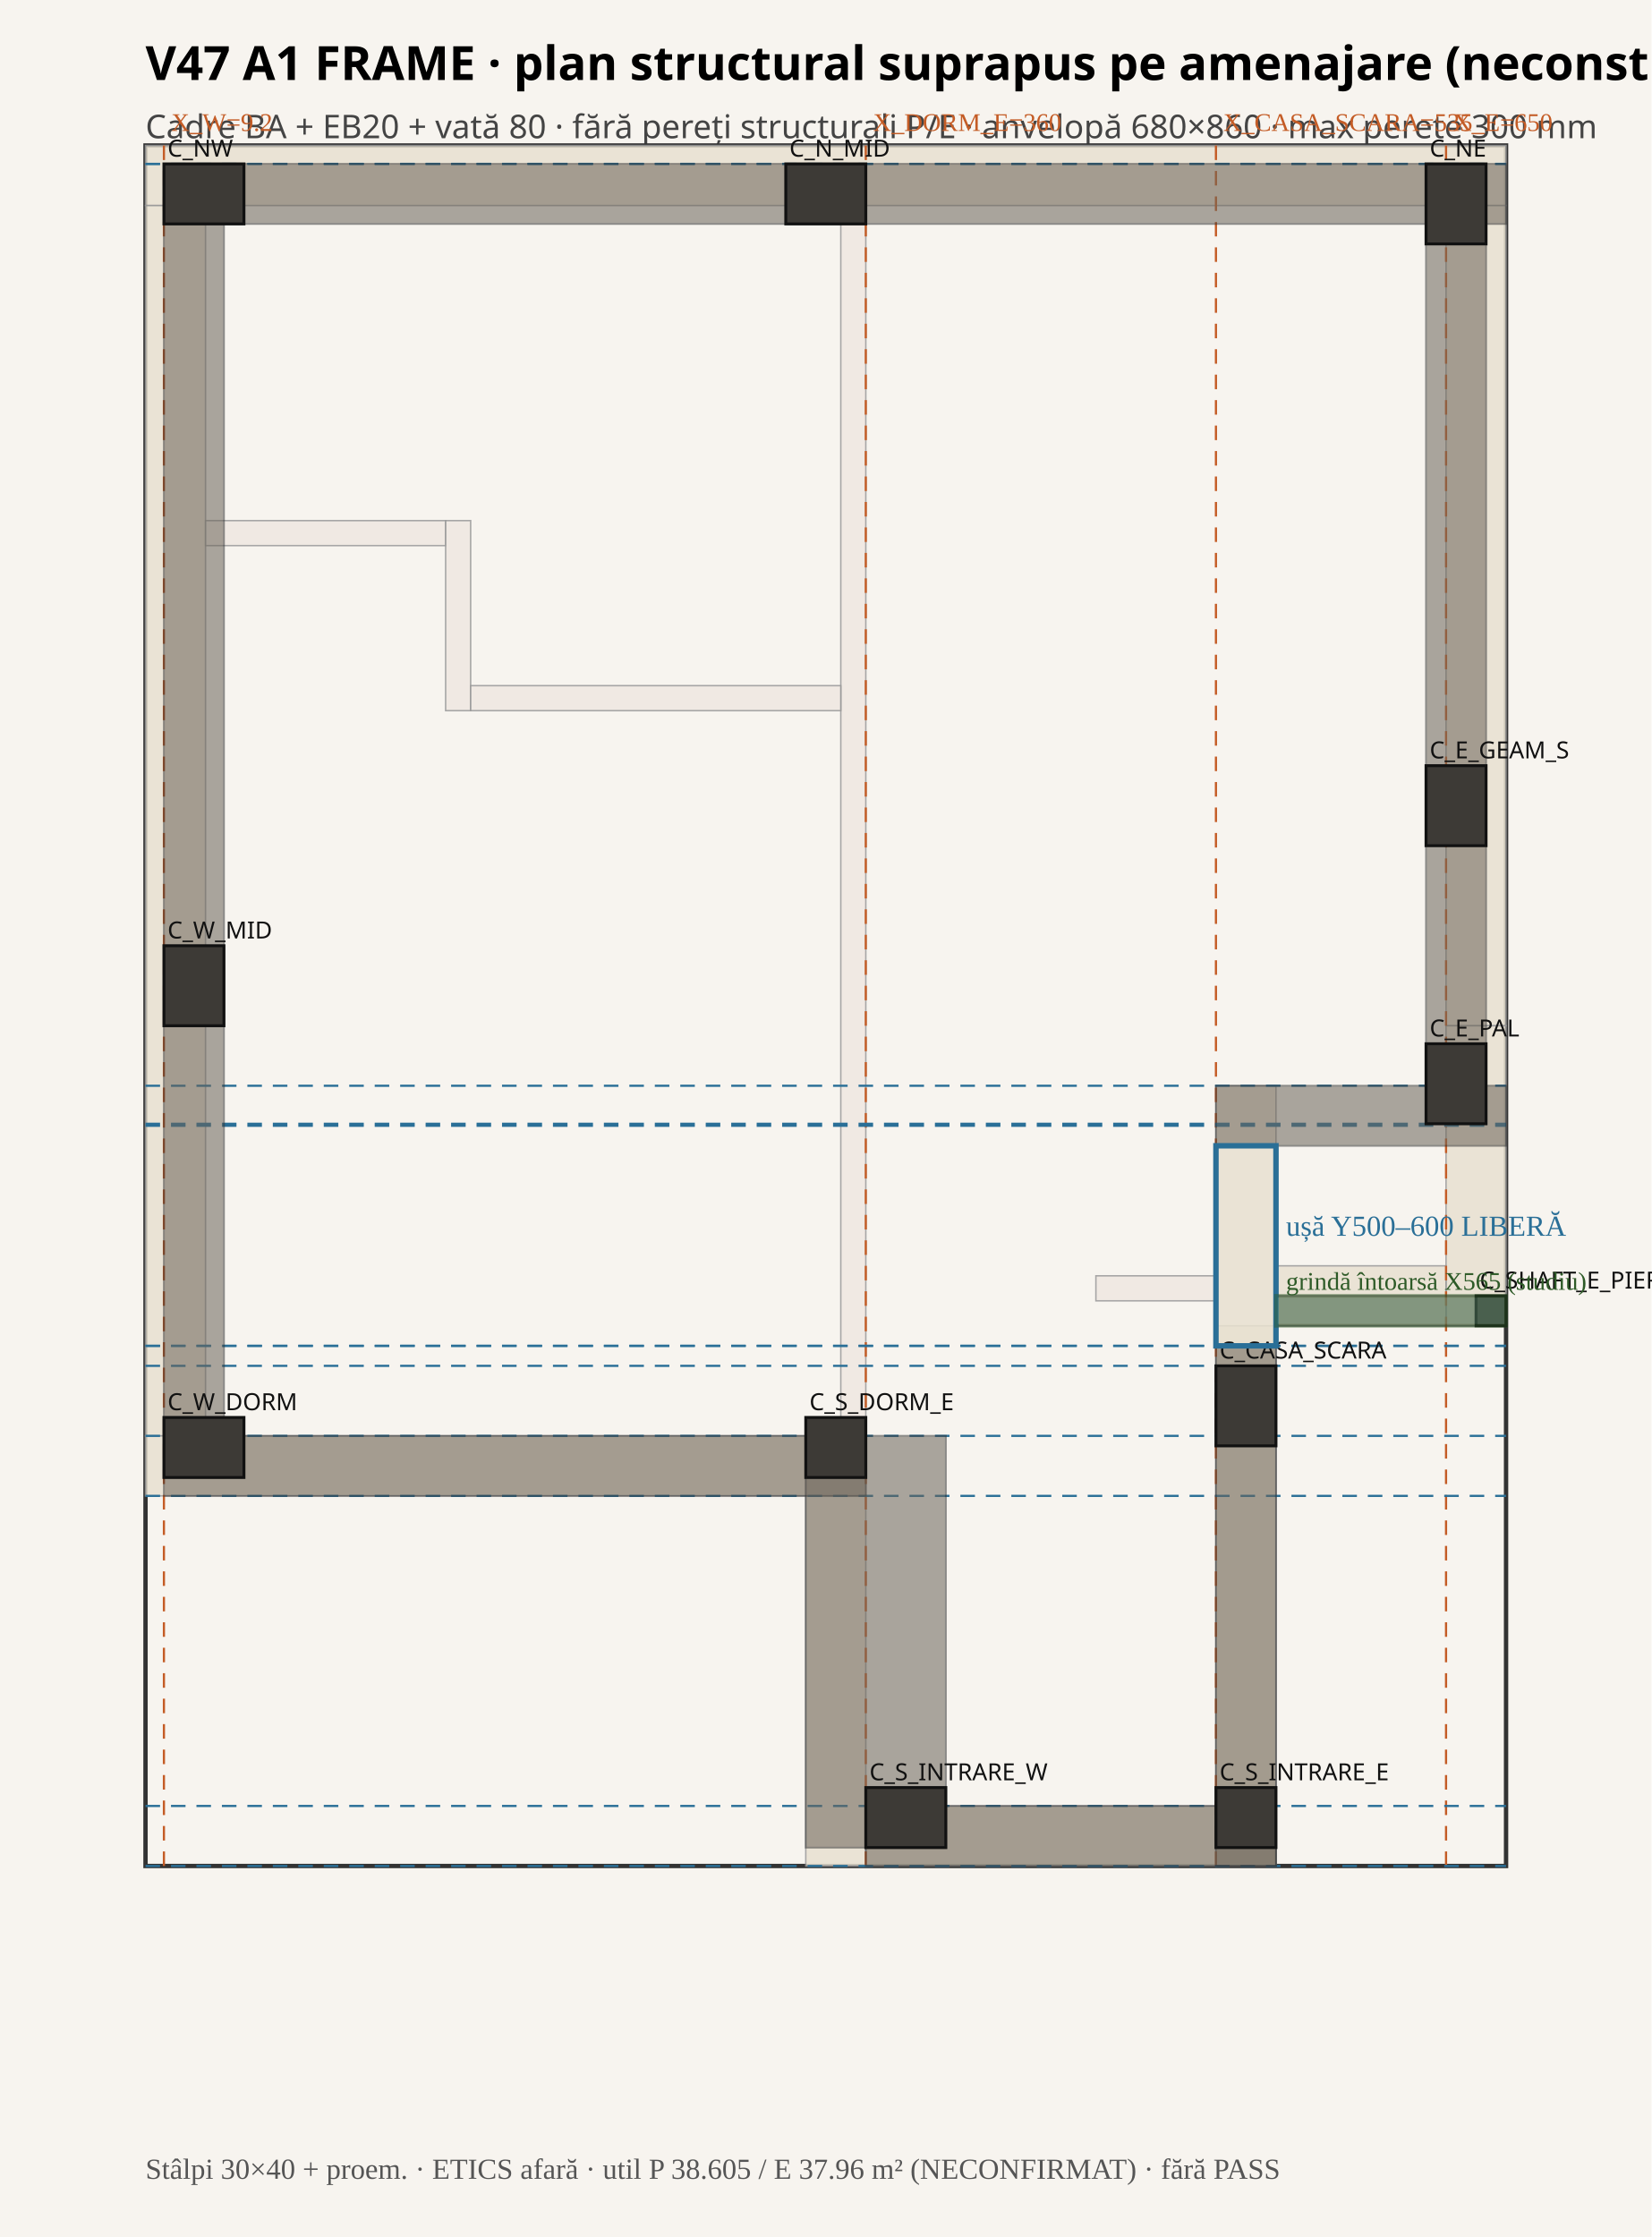
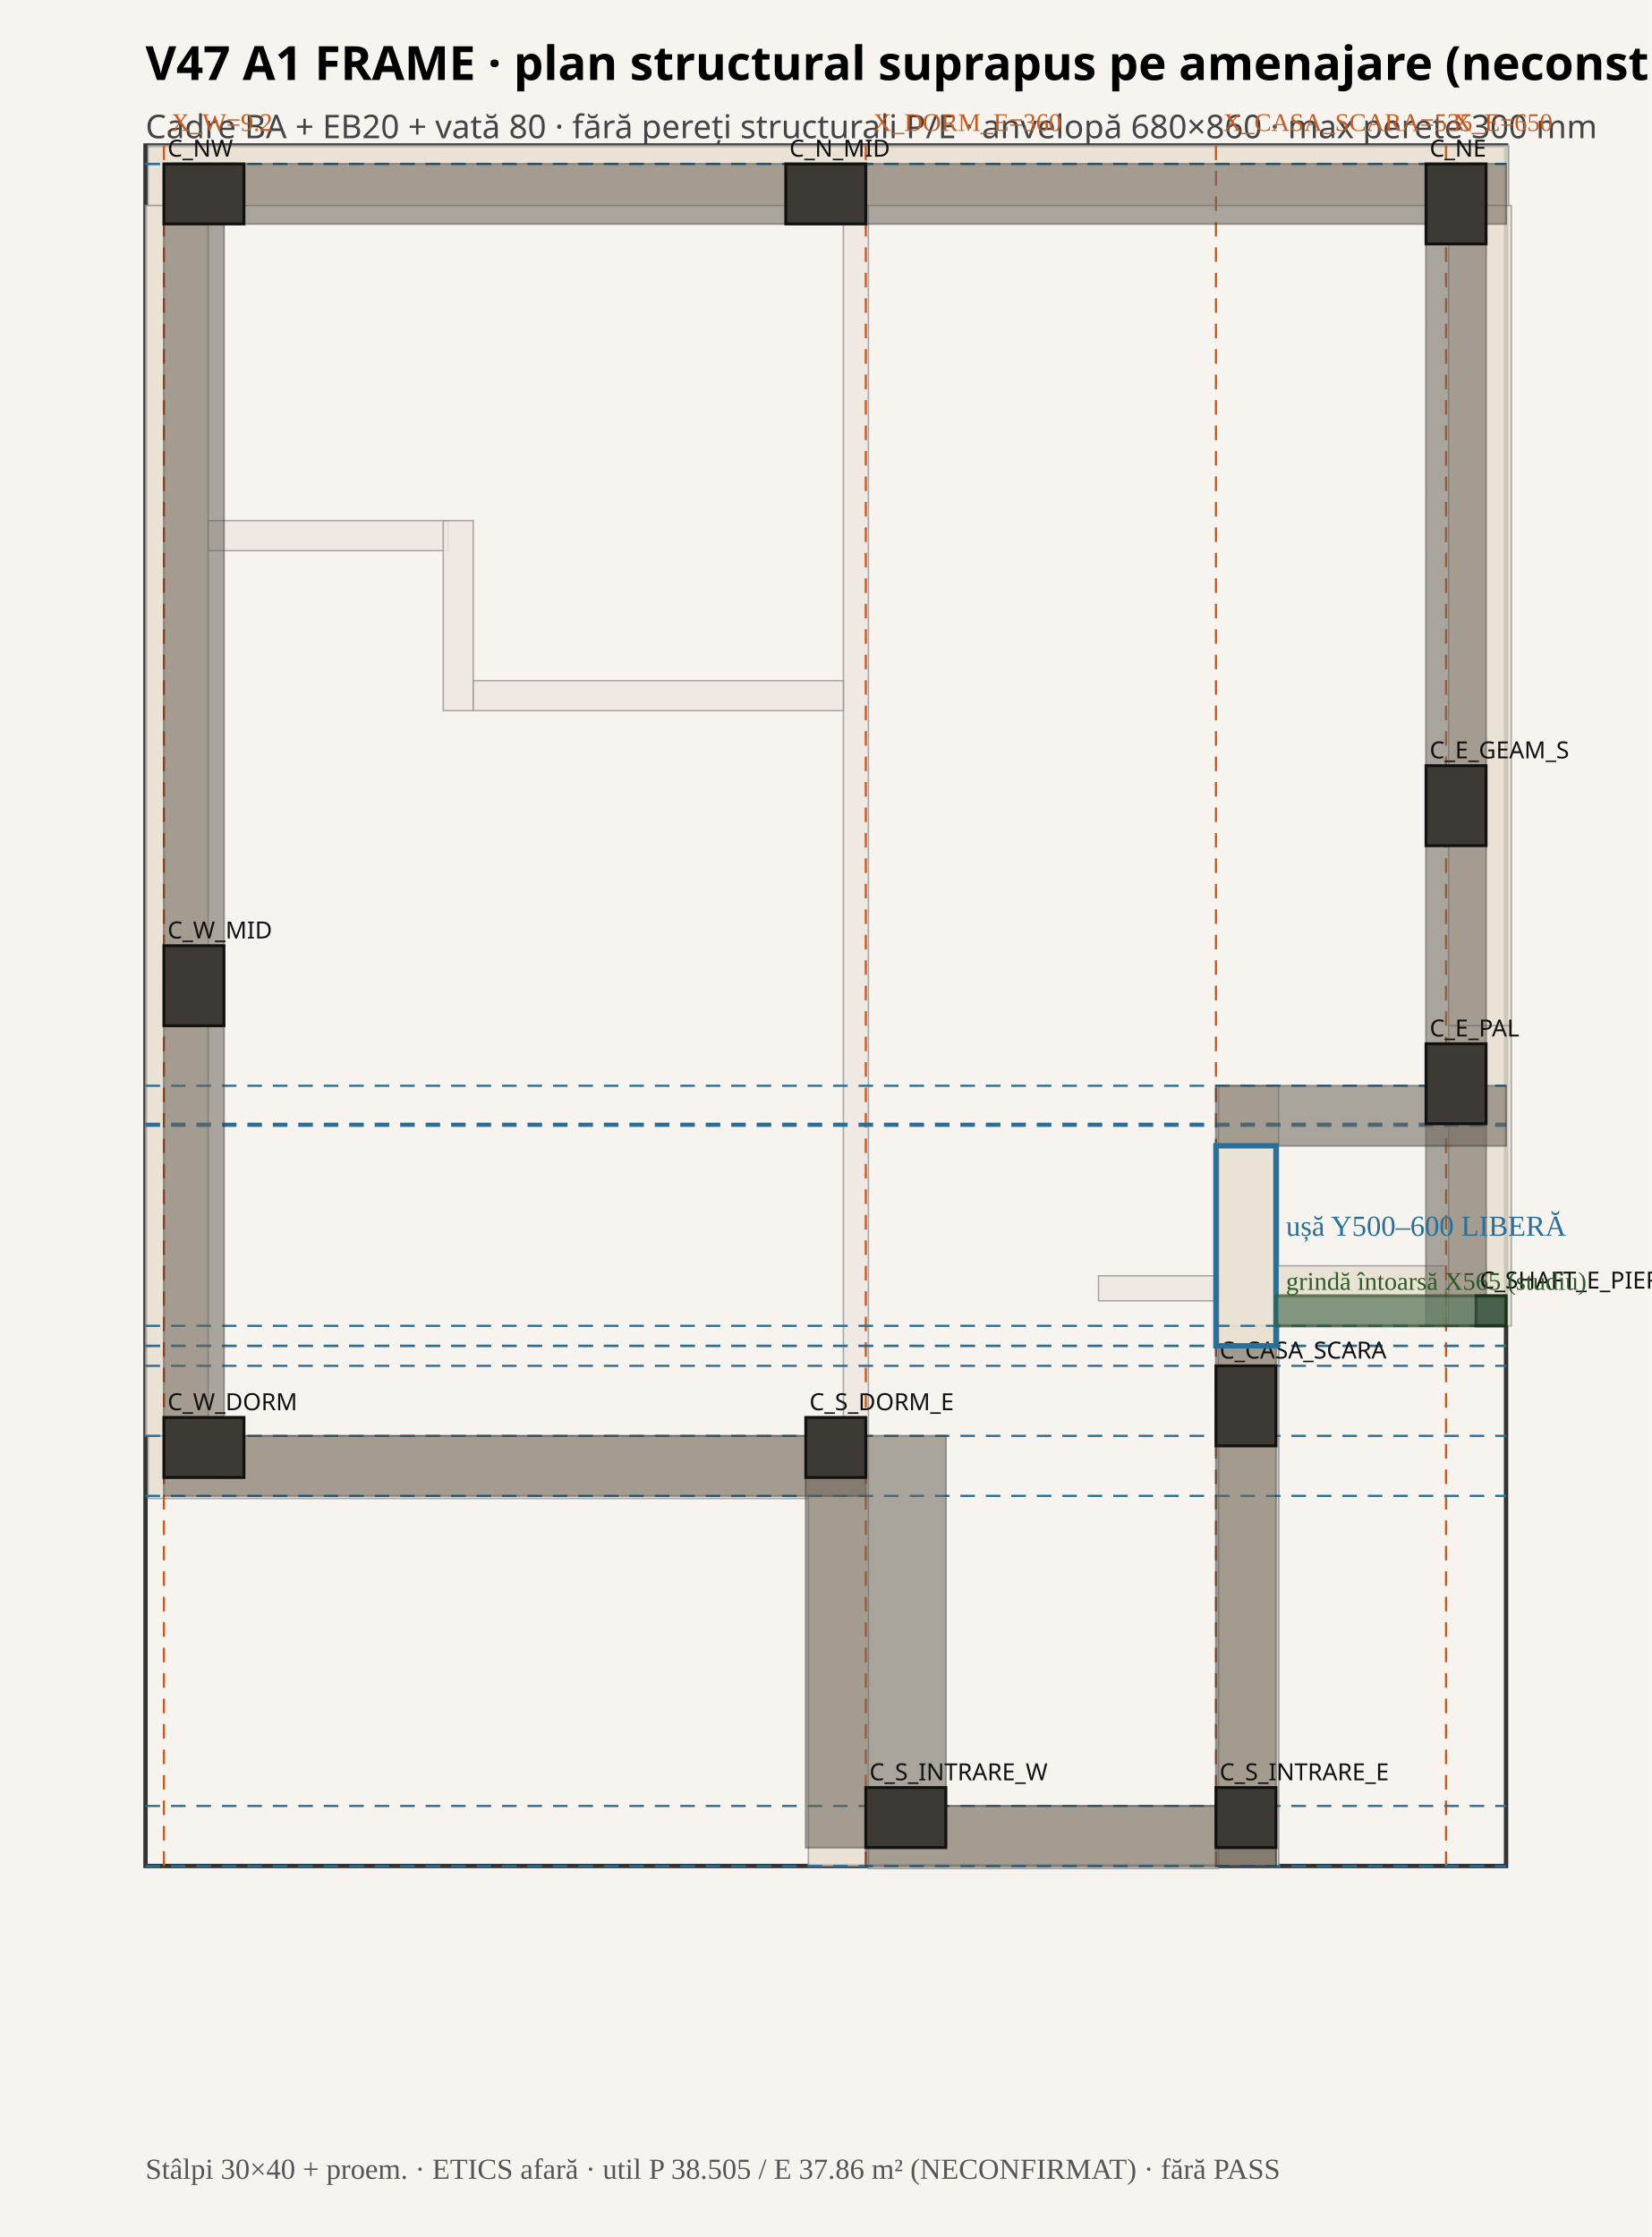
<svg xmlns="http://www.w3.org/2000/svg" width="454" height="615" viewBox="0 0 454 615">
  <rect width="100%" height="100%" fill="#f7f4ef" />
  <text x="40" y="22" font-size="13" font-weight="600" font-family="IBM Plex Sans,Segoe UI,sans-serif">V47 A1 FRAME · plan structural suprapus pe amenajare (neconstruibil)</text>
  <text x="40" y="38" font-size="9" fill="#444" font-family="IBM Plex Sans,Segoe UI,sans-serif">Cadre BA + EB20 + vată 80 · fără pereți structurali P/E · anvelopă 680×860 · max perete 300 mm</text>
  <rect x="40" y="40" width="374" height="473" fill="none" stroke="#333" stroke-width="1.2" />
-   <rect x="40" y="40" width="374" height="16.5" fill="#e8e0d0" stroke="#999" stroke-width="0.4" opacity="0.85" />
-   <rect x="40" y="56.5" width="16.5" height="338.25" fill="#e8e0d0" stroke="#999" stroke-width="0.4" opacity="0.85" />
-   <rect x="397.5" y="56.5" width="16.5" height="225.5" fill="#e8e0d0" stroke="#999" stroke-width="0.4" opacity="0.85" />
-   <rect x="238" y="496.5" width="96.25" height="16.5" fill="#e8e0d0" stroke="#999" stroke-width="0.4" opacity="0.85" />
-   <rect x="40" y="394.75" width="198" height="16.5" fill="#e8e0d0" stroke="#999" stroke-width="0.4" opacity="0.85" />
-   <rect x="231.125" y="56.5" width="6.875" height="338.25" fill="#eee8e0" stroke="#999" stroke-width="0.4" opacity="0.85" />
-   <rect x="56.5" y="143.125" width="66" height="6.875" fill="#eee8e0" stroke="#999" stroke-width="0.4" opacity="0.85" />
-   <rect x="122.5" y="143.125" width="6.875" height="52.25" fill="#eee8e0" stroke="#999" stroke-width="0.4" opacity="0.85" />
-   <rect x="129.375" y="188.5" width="101.75" height="6.875" fill="#eee8e0" stroke="#999" stroke-width="0.4" opacity="0.85" />
-   <rect x="334.25" y="364.5" width="16.5" height="148.5" fill="#e8e0d0" stroke="#999" stroke-width="0.4" opacity="0.85" />
-   <rect x="301.25" y="350.75" width="33" height="6.875" fill="#eee8e0" stroke="#999" stroke-width="0.4" opacity="0.85" />
-   <rect x="221.5" y="411.25" width="16.5" height="101.75" fill="#e8e0d0" stroke="#999" stroke-width="0.4" opacity="0.85" />
-   <rect x="397.5" y="282" width="16.5" height="82.5" fill="#e8e0d0" stroke="#999" stroke-width="0.4" opacity="0.85" />
-   <rect x="334.25" y="298.5" width="16.5" height="214.5" fill="#e8e0d0" stroke="#999" stroke-width="0.4" opacity="0.85" />
+   <rect x="40.715" y="40" width="374" height="16.5" fill="#e8e0d0" stroke="#999" stroke-width="0.4" opacity="0.85" />
+   <rect x="40" y="56.5" width="17.215" height="338.25" fill="#e8e0d0" stroke="#999" stroke-width="0.4" opacity="0.85" />
+   <rect x="398.215" y="56.5" width="17.215" height="225.5" fill="#e8e0d0" stroke="#999" stroke-width="0.4" opacity="0.85" />
+   <rect x="238.715" y="496.5" width="96.25" height="17.215" fill="#e8e0d0" stroke="#999" stroke-width="0.4" opacity="0.85" />
+   <rect x="40.715" y="394.75" width="198" height="17.215" fill="#e8e0d0" stroke="#999" stroke-width="0.4" opacity="0.85" />
+   <rect x="231.84" y="56.5" width="6.875" height="338.25" fill="#eee8e0" stroke="#999" stroke-width="0.4" opacity="0.85" />
+   <rect x="57.215" y="143.125" width="66" height="8.25" fill="#eee8e0" stroke="#999" stroke-width="0.4" opacity="0.85" />
+   <rect x="121.84" y="143.125" width="8.25" height="52.25" fill="#eee8e0" stroke="#999" stroke-width="0.4" opacity="0.85" />
+   <rect x="130.09" y="187.125" width="101.75" height="8.25" fill="#eee8e0" stroke="#999" stroke-width="0.4" opacity="0.85" />
+   <rect x="334.965" y="364.5" width="16.5" height="148.5" fill="#e8e0d0" stroke="#999" stroke-width="0.4" opacity="0.85" />
+   <rect x="301.965" y="350.75" width="33" height="6.875" fill="#eee8e0" stroke="#999" stroke-width="0.4" opacity="0.85" />
+   <rect x="222.215" y="411.25" width="16.5" height="101.75" fill="#e8e0d0" stroke="#999" stroke-width="0.4" opacity="0.85" />
+   <rect x="398.215" y="282" width="17.215" height="82.5" fill="#e8e0d0" stroke="#999" stroke-width="0.4" opacity="0.85" />
+   <rect x="334.965" y="298.5" width="16.5" height="214.5" fill="#e8e0d0" stroke="#999" stroke-width="0.4" opacity="0.85" />
  <rect x="350.75" y="348" width="46.75" height="16.5" fill="#e8e0d0" stroke="#999" stroke-width="0.4" opacity="0.85" />
  <line x1="45.06" y1="40" x2="45.06" y2="513" stroke="#c45c26" stroke-width="0.6" stroke-dasharray="4 3" />
  <text x="47.06" y="36" font-size="7" fill="#c45c26">X_W=9.2</text>
  <line x1="334.25" y1="40" x2="334.25" y2="513" stroke="#c45c26" stroke-width="0.6" stroke-dasharray="4 3" />
  <text x="336.25" y="36" font-size="7" fill="#c45c26">X_CASA_SCARA=535</text>
  <line x1="397.5" y1="40" x2="397.5" y2="513" stroke="#c45c26" stroke-width="0.6" stroke-dasharray="4 3" />
  <text x="399.5" y="36" font-size="7" fill="#c45c26">X_E=650</text>
  <line x1="238" y1="40" x2="238" y2="513" stroke="#c45c26" stroke-width="0.6" stroke-dasharray="4 3" />
  <text x="240" y="36" font-size="7" fill="#c45c26">X_DORM_E=360</text>
  <line x1="40" y1="45.06" x2="414" y2="45.06" stroke="#2a6f97" stroke-width="0.6" stroke-dasharray="4 3" />
  <line x1="40" y1="45.06" x2="414" y2="45.06" stroke="#2a6f97" stroke-width="0.6" stroke-dasharray="4 3" />
  <line x1="40" y1="298.5" x2="414" y2="298.5" stroke="#2a6f97" stroke-width="0.6" stroke-dasharray="4 3" />
  <line x1="40" y1="308.95" x2="414" y2="308.95" stroke="#2a6f97" stroke-width="0.6" stroke-dasharray="4 3" />
  <line x1="40" y1="309.5" x2="414" y2="309.5" stroke="#2a6f97" stroke-width="0.6" stroke-dasharray="4 3" />
+   <line x1="40" y1="364.5" x2="414" y2="364.5" stroke="#2a6f97" stroke-width="0.6" stroke-dasharray="4 3" />
  <line x1="40" y1="370" x2="414" y2="370" stroke="#2a6f97" stroke-width="0.6" stroke-dasharray="4 3" />
  <line x1="40" y1="370" x2="414" y2="370" stroke="#2a6f97" stroke-width="0.6" stroke-dasharray="4 3" />
  <line x1="40" y1="375.5" x2="414" y2="375.5" stroke="#2a6f97" stroke-width="0.6" stroke-dasharray="4 3" />
  <line x1="40" y1="394.75" x2="414" y2="394.75" stroke="#2a6f97" stroke-width="0.6" stroke-dasharray="4 3" />
  <line x1="40" y1="411.25" x2="414" y2="411.25" stroke="#2a6f97" stroke-width="0.6" stroke-dasharray="4 3" />
  <line x1="40" y1="496.5" x2="414" y2="496.5" stroke="#2a6f97" stroke-width="0.6" stroke-dasharray="4 3" />
  <line x1="40" y1="513" x2="414" y2="513" stroke="#2a6f97" stroke-width="0.6" stroke-dasharray="4 3" />
  <rect x="45.06" y="45.06" width="368.94" height="16.5" fill="#6a6358" opacity="0.55" stroke="#333" stroke-width="0.5" />
  <rect x="45.06" y="45.06" width="16.5" height="361.13" fill="#6a6358" opacity="0.55" stroke="#333" stroke-width="0.5" />
-   <rect x="392" y="45.06" width="16.5" height="263.89" fill="#6a6358" opacity="0.55" stroke="#333" stroke-width="0.5" />
+   <rect x="392" y="45.06" width="16.5" height="319.44" fill="#6a6358" opacity="0.55" stroke="#333" stroke-width="0.5" />
  <rect x="334.25" y="375.5" width="16.5" height="137.5" fill="#6a6358" opacity="0.55" stroke="#333" stroke-width="0.5" />
  <rect x="350.75" y="356.25" width="63.25" height="8.25" fill="#6a6358" opacity="0.55" stroke="#333" stroke-width="0.5" />
  <rect x="334.25" y="370" width="16.5" height="5.5" fill="#6a6358" opacity="0.55" stroke="#333" stroke-width="0.5" />
  <rect x="45.06" y="394.75" width="192.94" height="16.5" fill="#6a6358" opacity="0.55" stroke="#333" stroke-width="0.5" />
  <rect x="221.5" y="394.75" width="38.5" height="113.19" fill="#6a6358" opacity="0.55" stroke="#333" stroke-width="0.5" />
  <rect x="238" y="496.5" width="112.75" height="16.5" fill="#6a6358" opacity="0.55" stroke="#333" stroke-width="0.5" />
  <rect x="334.25" y="298.5" width="79.75" height="16.5" fill="#6a6358" opacity="0.55" stroke="#333" stroke-width="0.5" />
  <rect x="45.06" y="45.06" width="22" height="16.5" fill="#3d3a36" stroke="#111" stroke-width="0.8" />
  <text x="46.06" y="43.06" font-size="6.5" fill="#111" font-family="IBM Plex Sans,Segoe UI,sans-serif">C_NW</text>
  <rect x="216" y="45.06" width="22" height="16.5" fill="#3d3a36" stroke="#111" stroke-width="0.8" />
  <text x="217" y="43.06" font-size="6.5" fill="#111" font-family="IBM Plex Sans,Segoe UI,sans-serif">C_N_MID</text>
  <rect x="392" y="45.06" width="16.5" height="22" fill="#3d3a36" stroke="#111" stroke-width="0.8" />
  <text x="393" y="43.06" font-size="6.5" fill="#111" font-family="IBM Plex Sans,Segoe UI,sans-serif">C_NE</text>
  <rect x="45.06" y="260" width="16.5" height="22" fill="#3d3a36" stroke="#111" stroke-width="0.8" />
  <text x="46.06" y="258" font-size="6.5" fill="#111" font-family="IBM Plex Sans,Segoe UI,sans-serif">C_W_MID</text>
  <rect x="45.06" y="389.69" width="22" height="16.5" fill="#3d3a36" stroke="#111" stroke-width="0.8" />
  <text x="46.06" y="387.69" font-size="6.5" fill="#111" font-family="IBM Plex Sans,Segoe UI,sans-serif">C_W_DORM</text>
  <rect x="221.5" y="389.69" width="16.5" height="16.5" fill="#3d3a36" stroke="#111" stroke-width="0.8" />
  <text x="222.5" y="387.69" font-size="6.5" fill="#111" font-family="IBM Plex Sans,Segoe UI,sans-serif">C_S_DORM_E</text>
  <rect x="392" y="210.5" width="16.5" height="22" fill="#3d3a36" stroke="#111" stroke-width="0.8" />
  <text x="393" y="208.5" font-size="6.5" fill="#111" font-family="IBM Plex Sans,Segoe UI,sans-serif">C_E_GEAM_S</text>
  <rect x="392" y="286.95" width="16.5" height="22" fill="#3d3a36" stroke="#111" stroke-width="0.8" />
  <text x="393" y="284.95" font-size="6.5" fill="#111" font-family="IBM Plex Sans,Segoe UI,sans-serif">C_E_PAL</text>
  <rect x="334.25" y="375.5" width="16.5" height="22" fill="#3d3a36" stroke="#111" stroke-width="0.8" />
  <text x="335.25" y="373.5" font-size="6.5" fill="#111" font-family="IBM Plex Sans,Segoe UI,sans-serif">C_CASA_SCARA</text>
  <rect x="405.75" y="356.25" width="8.25" height="8.25" fill="#3d3a36" stroke="#111" stroke-width="0.8" />
  <text x="406.75" y="354.25" font-size="6.5" fill="#111" font-family="IBM Plex Sans,Segoe UI,sans-serif">C_SHAFT_E_PIER</text>
  <rect x="238" y="491.44" width="22" height="16.5" fill="#3d3a36" stroke="#111" stroke-width="0.8" />
  <text x="239" y="489.44" font-size="6.5" fill="#111" font-family="IBM Plex Sans,Segoe UI,sans-serif">C_S_INTRARE_W</text>
  <rect x="334.25" y="491.44" width="16.5" height="16.5" fill="#3d3a36" stroke="#111" stroke-width="0.8" />
  <text x="335.25" y="489.44" font-size="6.5" fill="#111" font-family="IBM Plex Sans,Segoe UI,sans-serif">C_S_INTRARE_E</text>
  <rect x="334.25" y="315" width="16.5" height="55" fill="none" stroke="#2a6f97" stroke-width="1.5" />
  <text x="353.5" y="339.75" font-size="8" fill="#2a6f97">ușă Y500–600 LIBERĂ</text>
  <rect x="350.75" y="356.25" width="63.25" height="8.25" fill="#5a8f6a" opacity="0.45" stroke="#2d5a27" />
  <text x="353.5" y="354.6" font-size="7" fill="#2d5a27">grindă întoarsă X565 (studiu)</text>
-   <text x="40" y="599" font-size="8" fill="#555">Stâlpi 30×40 + proem. · ETICS afară · util P 38.605 / E 37.96 m² (NECONFIRMAT) · fără PASS</text>
+   <text x="40" y="599" font-size="8" fill="#555">Stâlpi 30×40 + proem. · ETICS afară · util P 38.505 / E 37.86 m² (NECONFIRMAT) · fără PASS</text>
</svg>
